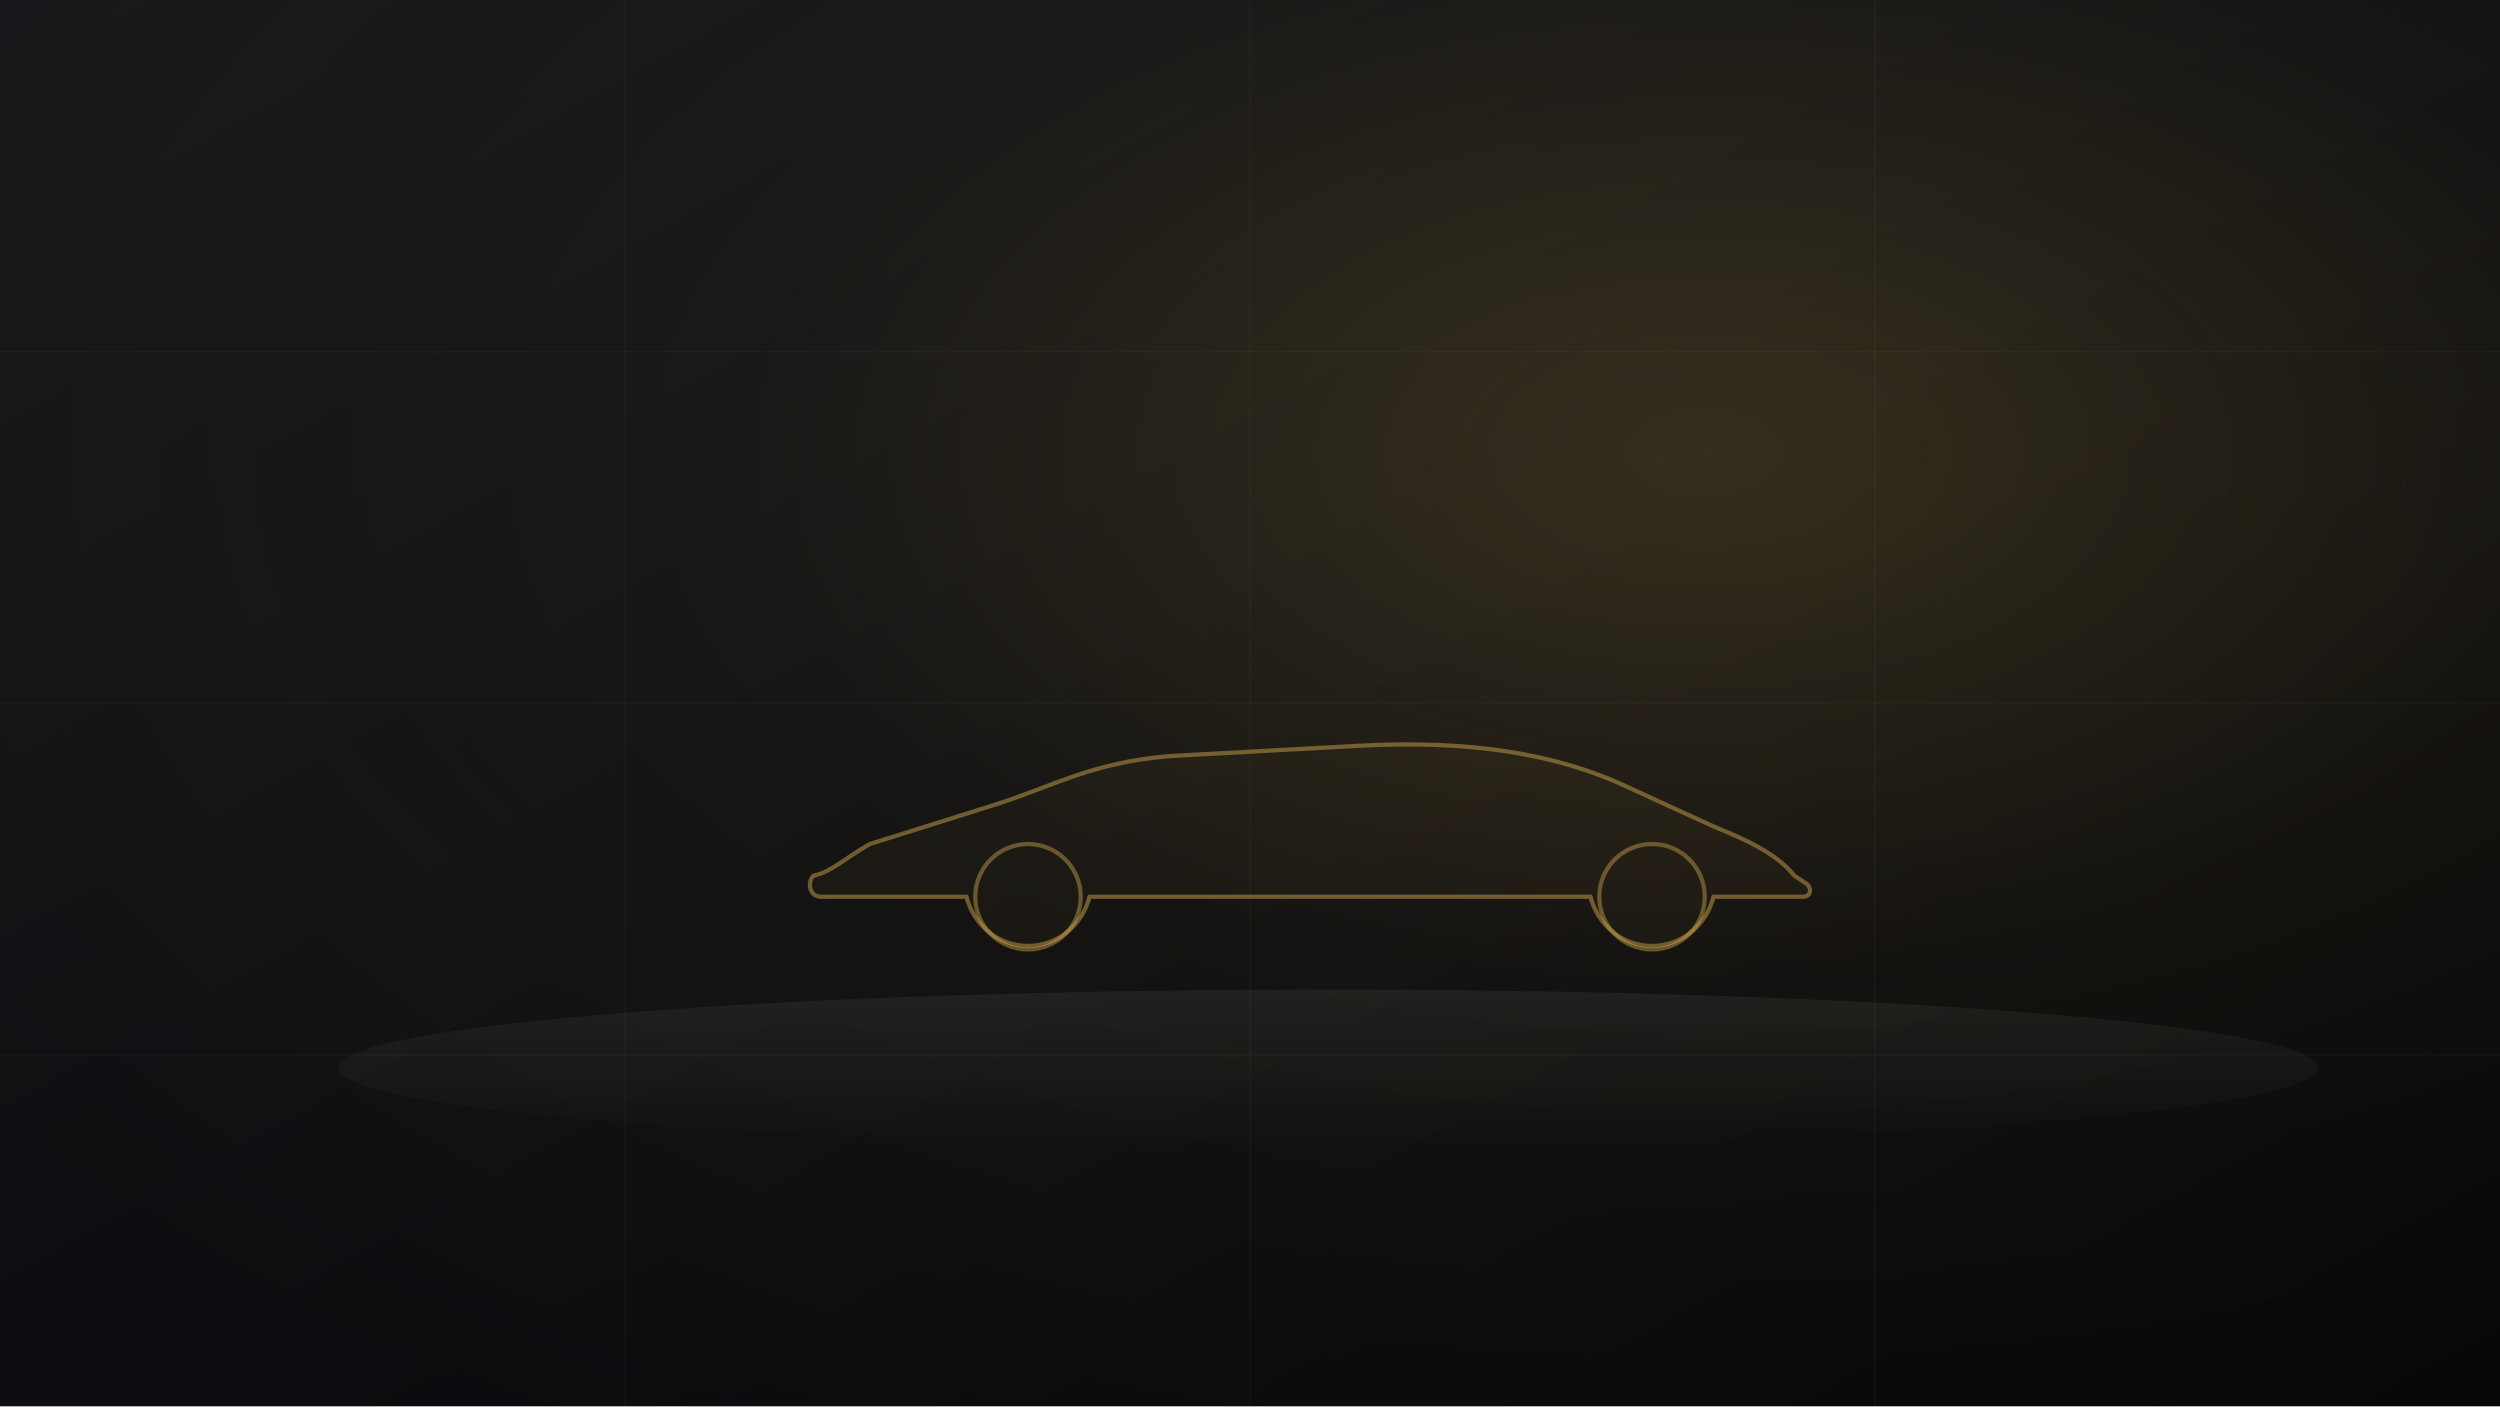
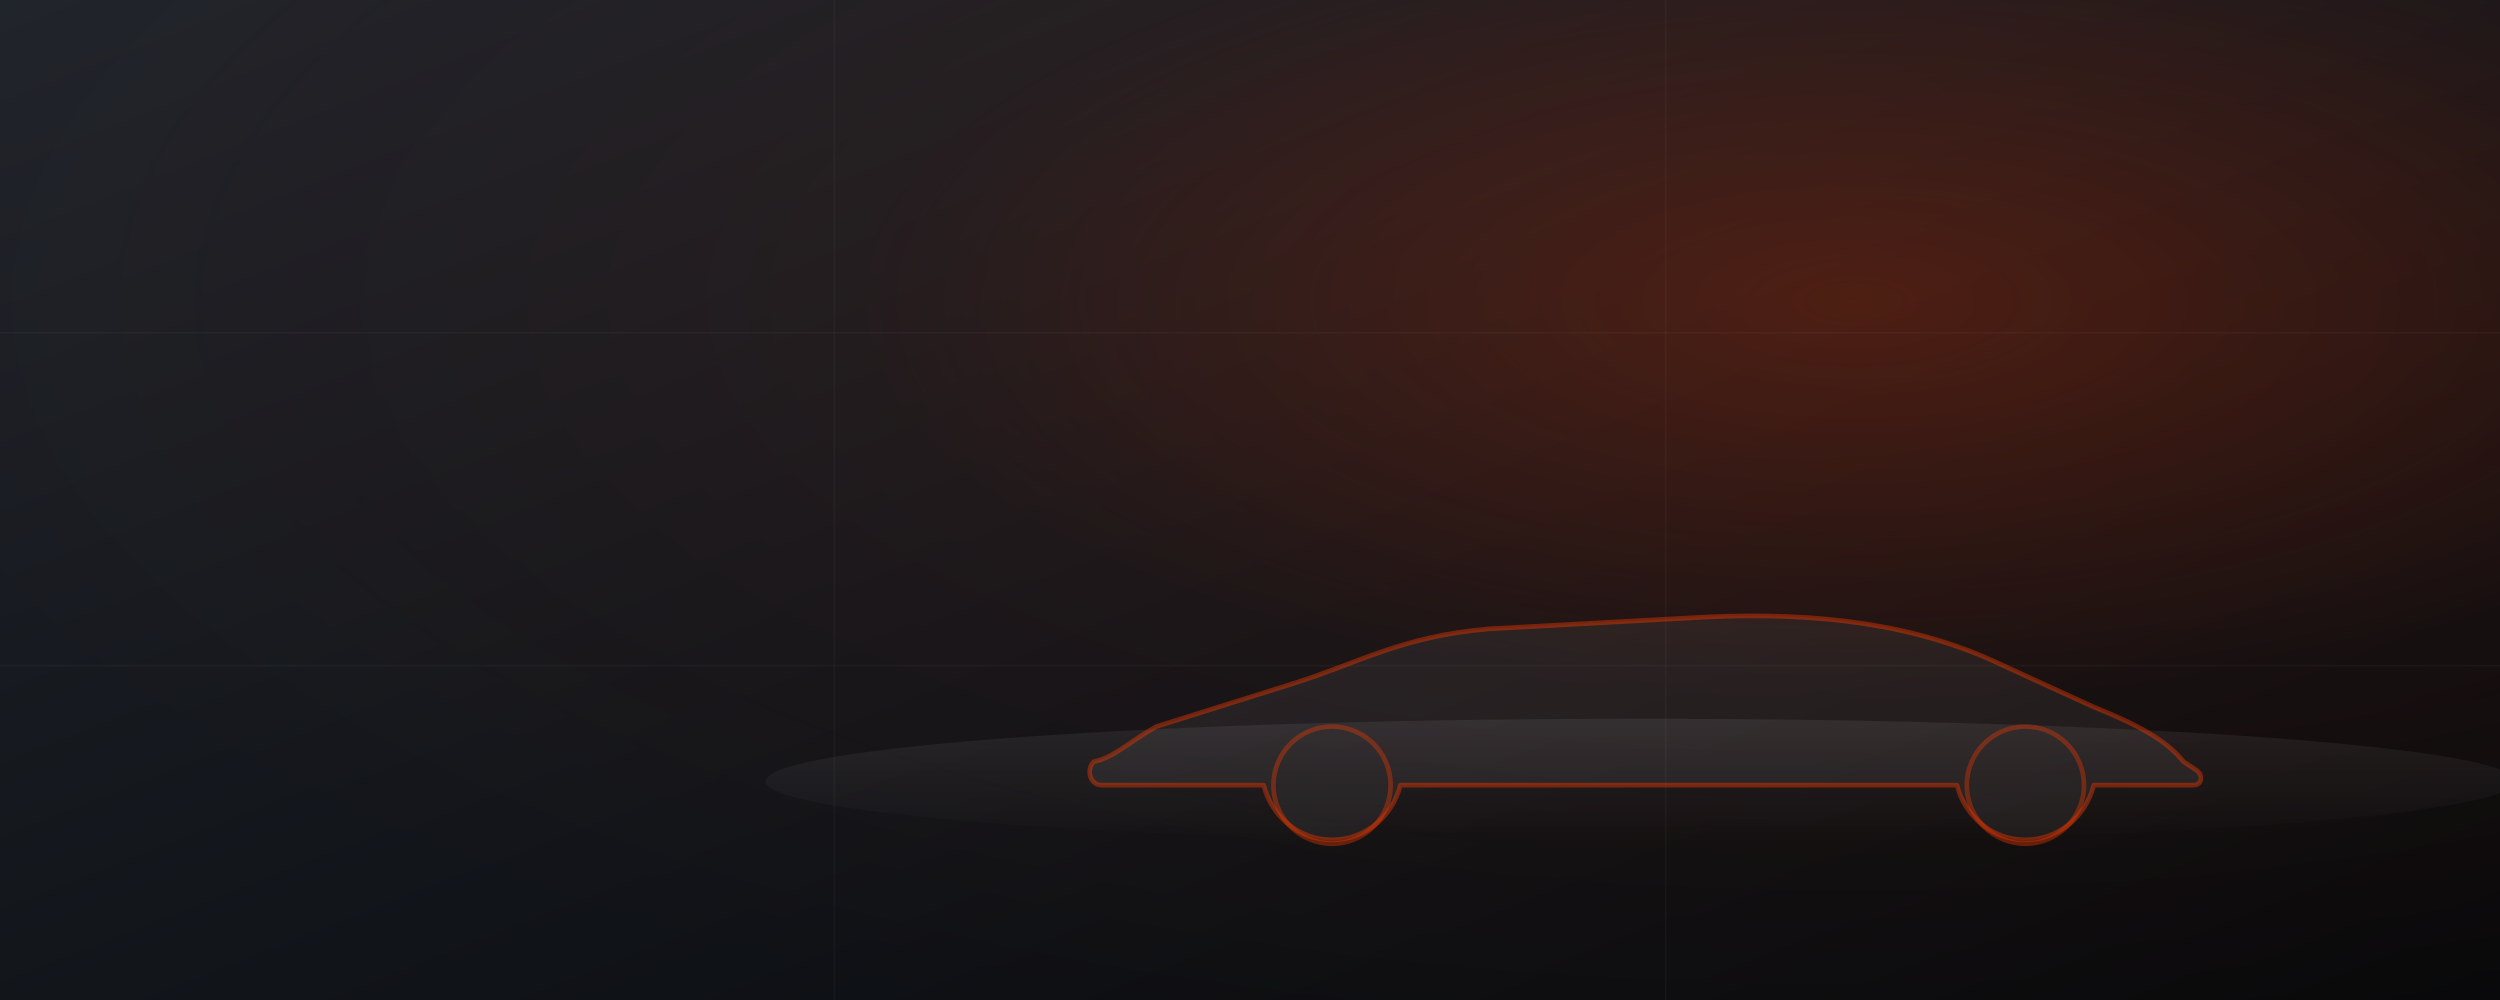
- <svg xmlns="http://www.w3.org/2000/svg" viewBox="0 0 1920 1080" preserveAspectRatio="xMidYMid slice" role="img" aria-label="Luxury performance car">
+ <svg xmlns="http://www.w3.org/2000/svg" viewBox="0 0 1600 640" preserveAspectRatio="xMidYMid slice" role="img" aria-label="Luxury performance car">
  <defs>
-     <linearGradient id="hb" x1="0" y1="0" x2="1" y2="1">
-       <stop offset="0" stop-color="#15161a" />
-       <stop offset="0.55" stop-color="#0c0d10" />
-       <stop offset="1" stop-color="#050506" />
+     <linearGradient id="h" x1="0" y1="0" x2="1" y2="1">
+       <stop offset="0" stop-color="#20242b" />
+       <stop offset="0.55" stop-color="#111419" />
+       <stop offset="1" stop-color="#07080a" />
    </linearGradient>
-     <radialGradient id="hglow" cx="0.68" cy="0.32" r="0.85">
-       <stop offset="0" stop-color="#c9a24b" stop-opacity="0.22" />
-       <stop offset="0.45" stop-color="#c9a24b" stop-opacity="0.05" />
-       <stop offset="1" stop-color="#c9a24b" stop-opacity="0" />
+     <radialGradient id="hg" cx="0.74" cy="0.3" r="0.8">
+       <stop offset="0" stop-color="#f93a00" stop-opacity="0.26" />
+       <stop offset="0.5" stop-color="#f93a00" stop-opacity="0.05" />
+       <stop offset="1" stop-color="#f93a00" stop-opacity="0" />
    </radialGradient>
-     <linearGradient id="hfloor" x1="0" y1="0" x2="0" y2="1">
-       <stop offset="0" stop-color="#ffffff" stop-opacity="0.06" />
-       <stop offset="1" stop-color="#ffffff" stop-opacity="0" />
+     <linearGradient id="hf" x1="0" y1="0" x2="0" y2="1">
+       <stop offset="0" stop-color="#fff" stop-opacity="0.07" />
+       <stop offset="1" stop-color="#fff" stop-opacity="0" />
    </linearGradient>
  </defs>
-   <rect width="1920" height="1080" fill="url(#hb)" />
-   <rect width="1920" height="1080" fill="url(#hglow)" />
-   <g stroke="#ffffff" stroke-opacity="0.03" stroke-width="1">
-     <line x1="0" y1="270" x2="1920" y2="270" />
-     <line x1="0" y1="540" x2="1920" y2="540" />
-     <line x1="0" y1="810" x2="1920" y2="810" />
-     <line x1="480" y1="0" x2="480" y2="1080" />
-     <line x1="960" y1="0" x2="960" y2="1080" />
-     <line x1="1440" y1="0" x2="1440" y2="1080" />
+   <rect width="1600" height="640" fill="url(#h)" />
+   <rect width="1600" height="640" fill="url(#hg)" />
+   <g stroke="#ffffff" stroke-opacity="0.035" stroke-width="1">
+     <line x1="0" y1="213" x2="1600" y2="213" />
+     <line x1="0" y1="426" x2="1600" y2="426" />
+     <line x1="534" y1="0" x2="534" y2="640" />
+     <line x1="1066" y1="0" x2="1066" y2="640" />
  </g>
-   <ellipse cx="1020" cy="820" rx="760" ry="60" fill="url(#hfloor)" />
-   <g transform="translate(560,470) scale(1.35)">
-     <path d="M48,150 C58,148 66,140 80,132 L150,110 C185,99 205,86 250,82 L360,76 C420,73 470,80 512,100 L560,122 C585,132 598,140 606,150 L612,154 C616,156 616,162 611,162 L560,162 C556,178 542,190 525,190 C508,190 494,178 490,162 L205,162 C201,178 187,190 170,190 C153,190 139,178 135,162 L52,162 C46,162 44,154 48,150 Z" fill="none" stroke="#c9a24b" stroke-opacity="0.5" stroke-width="2.4" stroke-linejoin="round" />
-     <path d="M48,150 C58,148 66,140 80,132 L150,110 C185,99 205,86 250,82 L360,76 C420,73 470,80 512,100 L560,122 C585,132 598,140 606,150 L612,154 C616,156 616,162 611,162 L560,162 C556,178 542,190 525,190 C508,190 494,178 490,162 L205,162 C201,178 187,190 170,190 C153,190 139,178 135,162 L52,162 C46,162 44,154 48,150 Z" fill="#c9a24b" fill-opacity="0.04" />
-     <circle cx="170" cy="162" r="30" fill="none" stroke="#c9a24b" stroke-opacity="0.45" stroke-width="2.4" />
-     <circle cx="525" cy="162" r="30" fill="none" stroke="#c9a24b" stroke-opacity="0.45" stroke-width="2.4" />
+   <ellipse cx="1050" cy="500" rx="560" ry="40" fill="url(#hf)" />
+   <g transform="translate(640,300) scale(1.25)" opacity="0.9">
+     <path d="M48,150 C58,148 66,140 80,132 L150,110 C185,99 205,86 250,82 L360,76 C420,73 470,80 512,100 L560,122 C585,132 598,140 606,150 L612,154 C616,156 616,162 611,162 L560,162 C556,178 542,190 525,190 C508,190 494,178 490,162 L205,162 C201,178 187,190 170,190 C153,190 139,178 135,162 L52,162 C46,162 44,154 48,150 Z" fill="#ffffff" fill-opacity="0.06" />
+     <path d="M48,150 C58,148 66,140 80,132 L150,110 C185,99 205,86 250,82 L360,76 C420,73 470,80 512,100 L560,122 C585,132 598,140 606,150 L612,154 C616,156 616,162 611,162 L560,162 C556,178 542,190 525,190 C508,190 494,178 490,162 L205,162 C201,178 187,190 170,190 C153,190 139,178 135,162 L52,162 C46,162 44,154 48,150 Z" fill="none" stroke="#f93a00" stroke-opacity="0.45" stroke-width="2.4" stroke-linejoin="round" />
+     <circle cx="170" cy="162" r="30" fill="none" stroke="#f93a00" stroke-opacity="0.4" stroke-width="2.4" />
+     <circle cx="525" cy="162" r="30" fill="none" stroke="#f93a00" stroke-opacity="0.4" stroke-width="2.4" />
  </g>
</svg>
